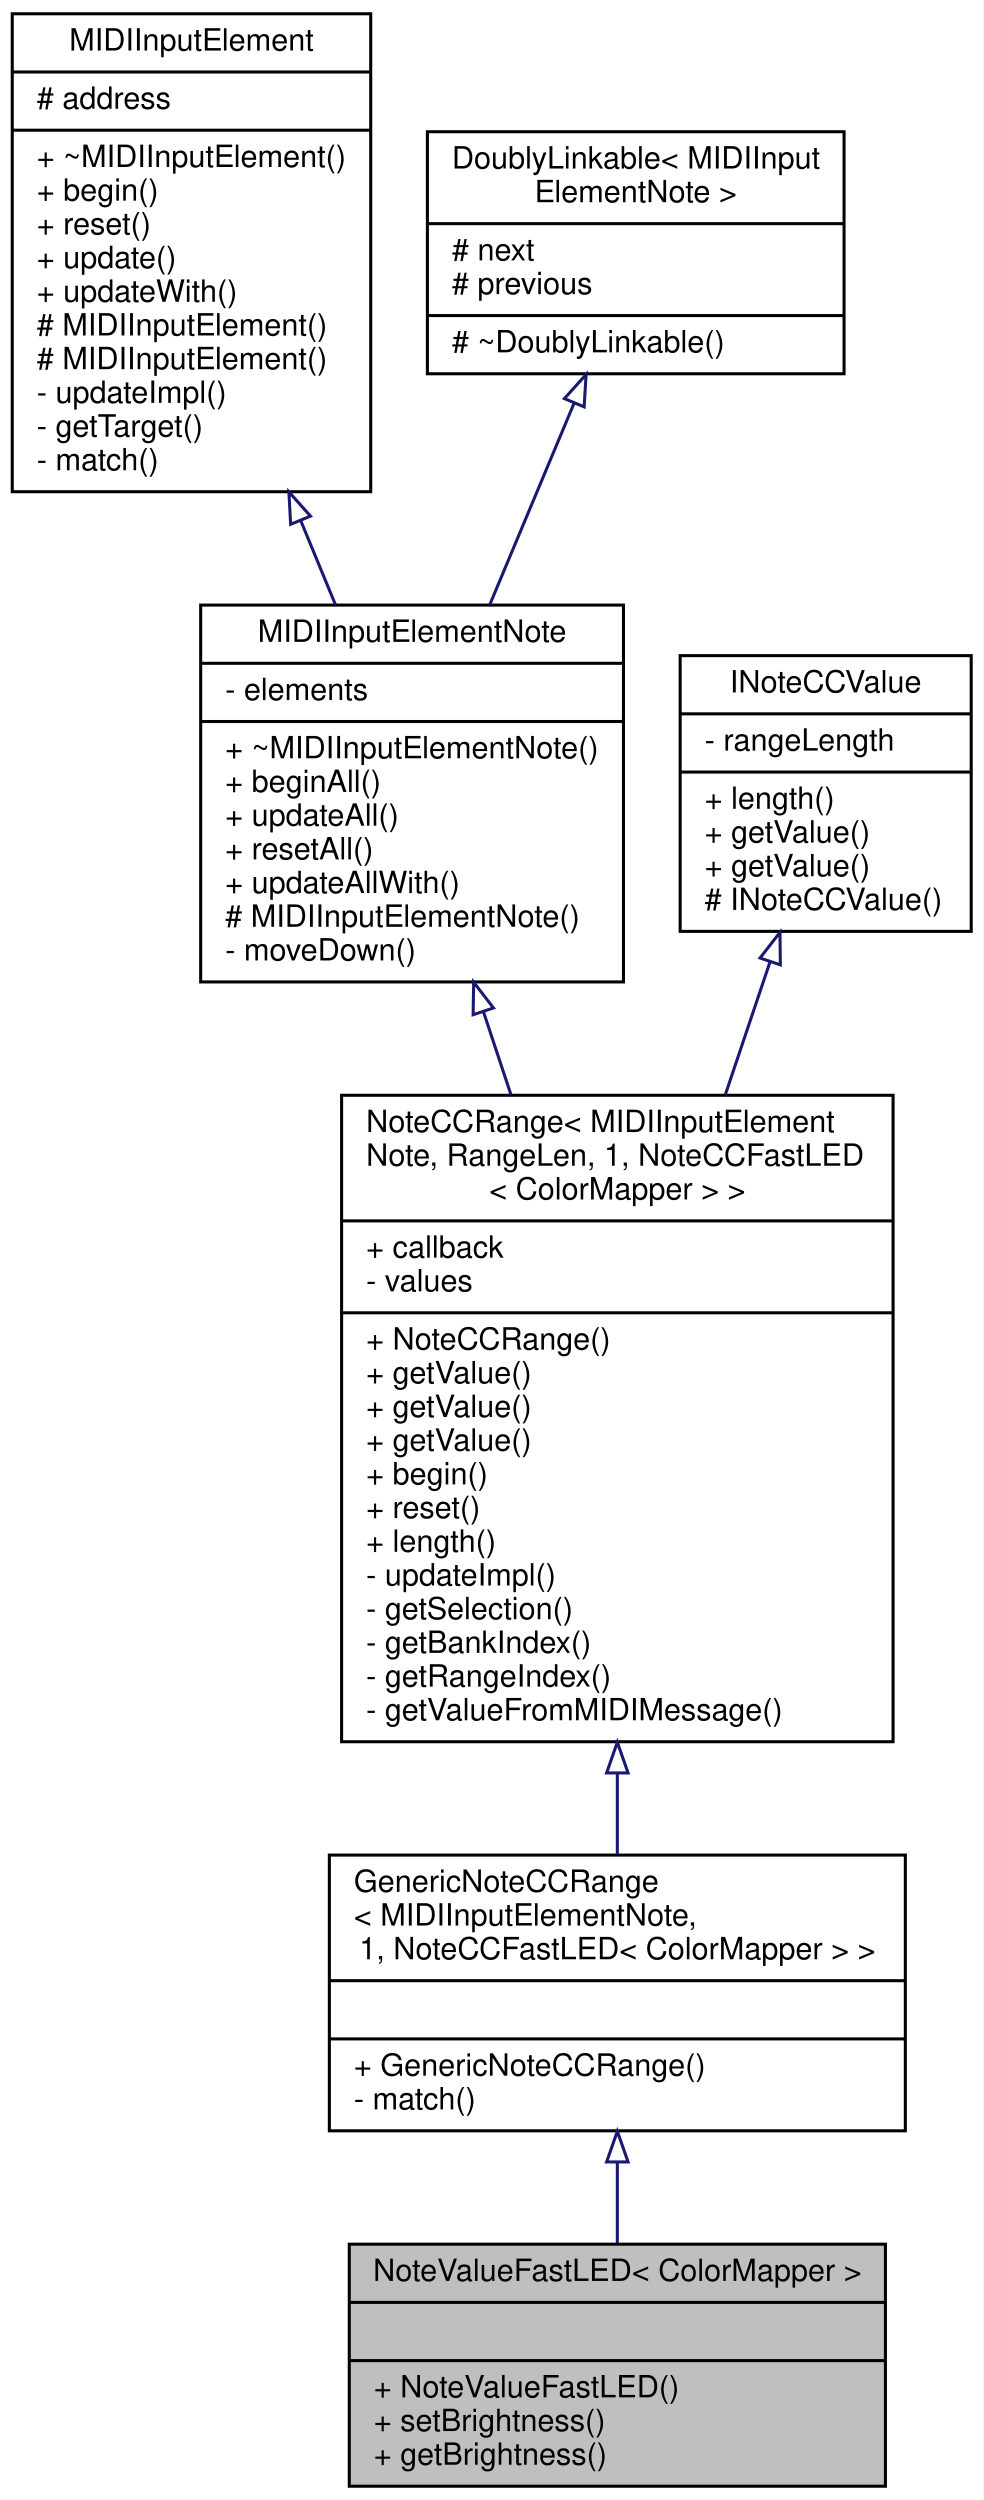
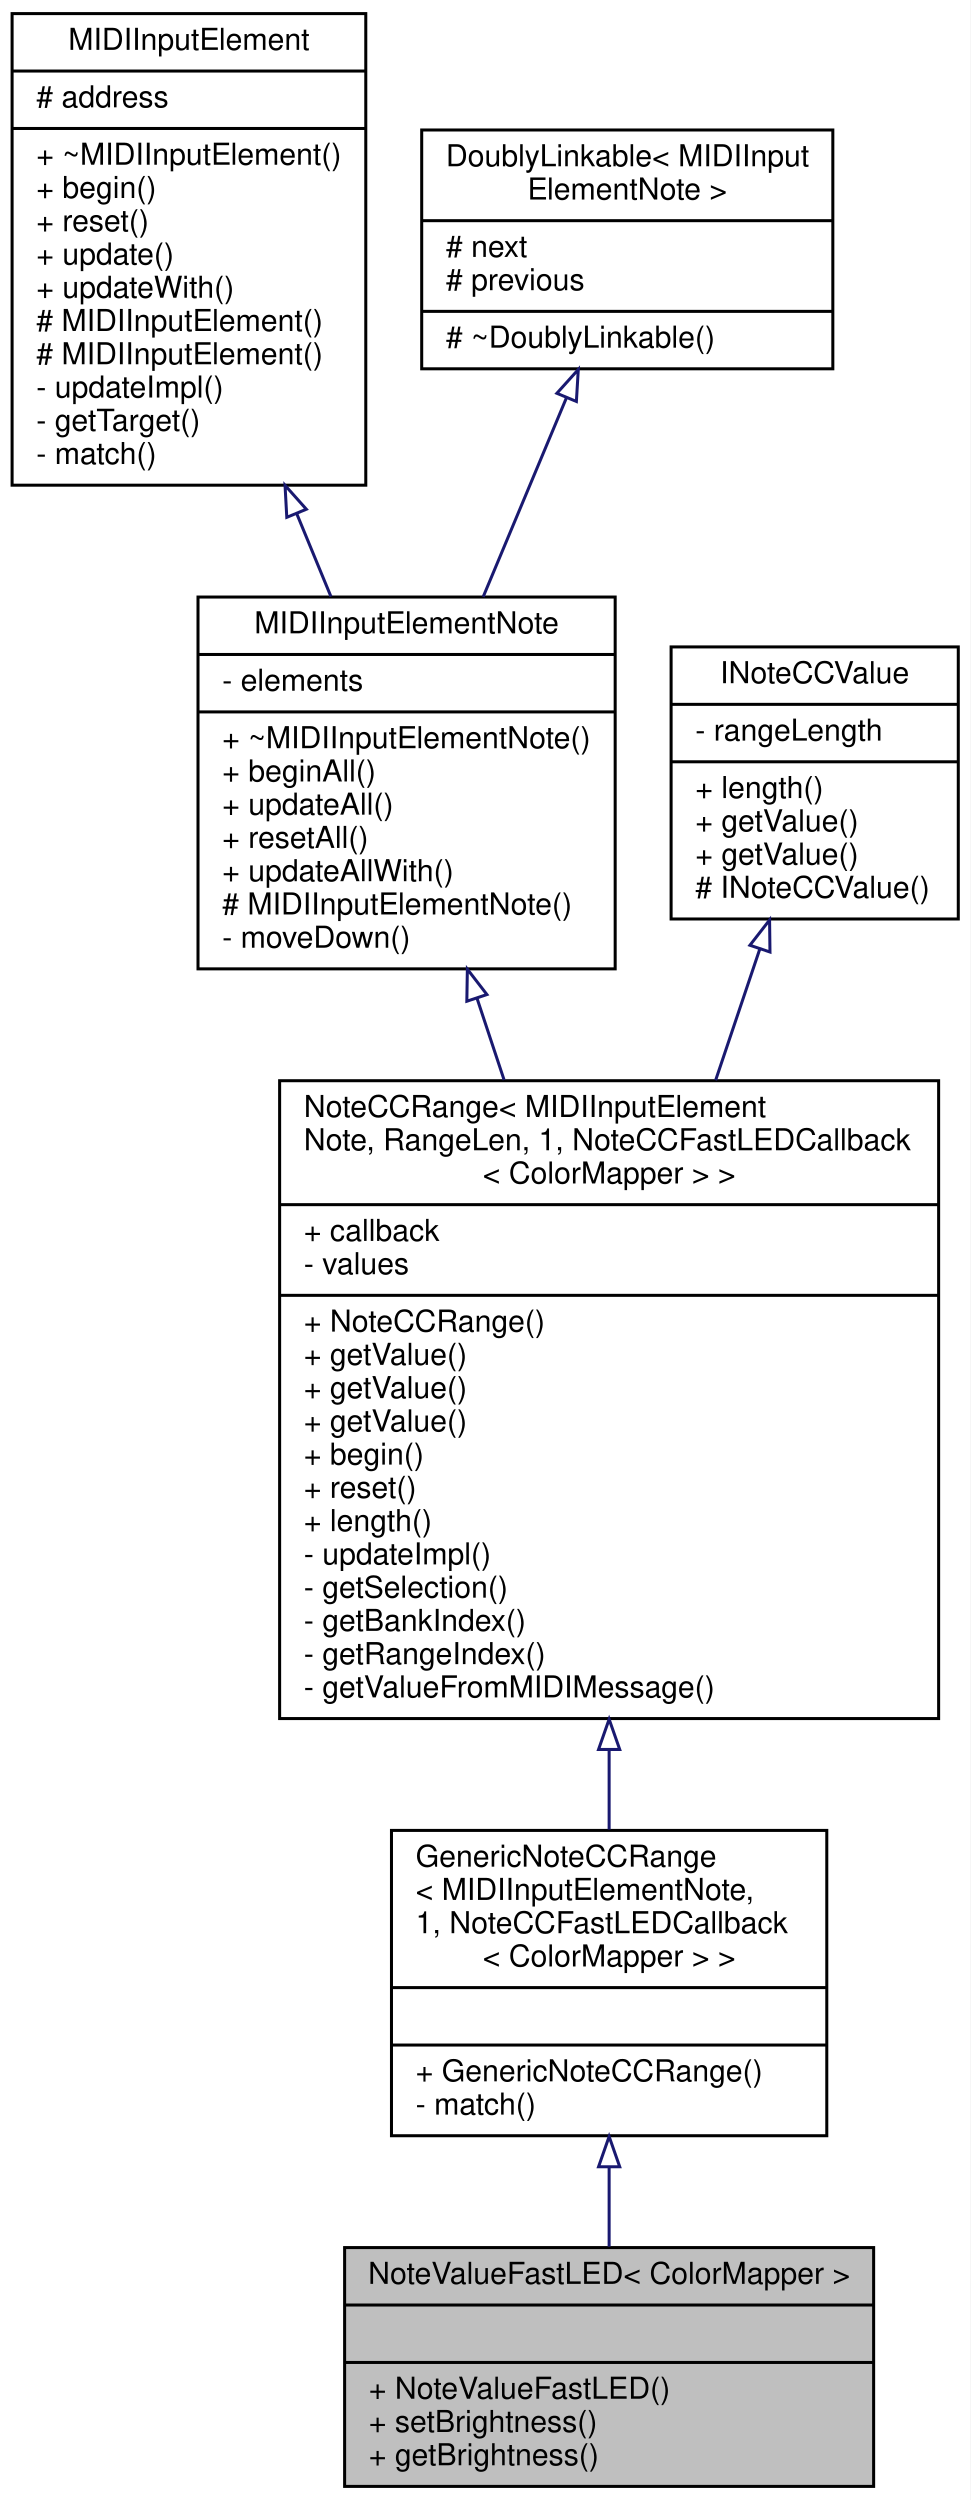
- <svg xmlns="http://www.w3.org/2000/svg" xmlns:xlink="http://www.w3.org/1999/xlink" width="321pt" height="816pt" viewBox="0.00 0.00 321.00 816.00">
-   <g id="graph0" class="graph" transform="scale(1 1) rotate(0) translate(4 812)">
-     <polygon fill="white" stroke="none" points="-4,4 -4,-812 317,-812 317,4 -4,4" />
+ <svg xmlns="http://www.w3.org/2000/svg" xmlns:xlink="http://www.w3.org/1999/xlink" width="321pt" height="827pt" viewBox="0.00 0.00 321.00 827.00">
+   <g id="graph0" class="graph" transform="scale(1 1) rotate(0) translate(4 823)">
+     <polygon fill="white" stroke="none" points="-4,4 -4,-823 317,-823 317,4 -4,4" />
    <g id="node1" class="node">
      <g id="a_node1">
        <a xlink:title=" ">
          <polygon fill="#bfbfbf" stroke="black" points="110,-0.5 110,-79.5 285,-79.5 285,-0.5 110,-0.5" />
          <text text-anchor="middle" x="197.5" y="-67.5" font-family="Helvetica,sans-Serif" font-size="10.00">NoteValueFastLED&lt; ColorMapper &gt;</text>
          <polyline fill="none" stroke="black" points="110,-60.5 285,-60.5 " />
          <text text-anchor="middle" x="197.5" y="-48.5" font-family="Helvetica,sans-Serif" font-size="10.00"> </text>
          <polyline fill="none" stroke="black" points="110,-41.5 285,-41.5 " />
          <text text-anchor="start" x="118" y="-29.5" font-family="Helvetica,sans-Serif" font-size="10.00">+ NoteValueFastLED()</text>
          <text text-anchor="start" x="118" y="-18.5" font-family="Helvetica,sans-Serif" font-size="10.00">+ setBrightness()</text>
          <text text-anchor="start" x="118" y="-7.5" font-family="Helvetica,sans-Serif" font-size="10.00">+ getBrightness()</text>
        </a>
      </g>
    </g>
    <g id="node2" class="node">
      <g id="a_node2">
        <a xlink:href="../../d5/d80/classGenericNoteCCRange.html" target="_top" xlink:title=" ">
-           <polygon fill="white" stroke="black" points="103.5,-116.5 103.5,-206.5 291.5,-206.5 291.5,-116.5 103.5,-116.5" />
-           <text text-anchor="start" x="111.5" y="-194.5" font-family="Helvetica,sans-Serif" font-size="10.00">GenericNoteCCRange</text>
-           <text text-anchor="start" x="111.5" y="-183.5" font-family="Helvetica,sans-Serif" font-size="10.00">&lt; MIDIInputElementNote,</text>
-           <text text-anchor="middle" x="197.5" y="-172.5" font-family="Helvetica,sans-Serif" font-size="10.00"> 1, NoteCCFastLED&lt; ColorMapper &gt; &gt;</text>
-           <polyline fill="none" stroke="black" points="103.5,-165.5 291.5,-165.5 " />
+           <polygon fill="white" stroke="black" points="125.5,-116.5 125.5,-217.5 269.5,-217.5 269.5,-116.5 125.5,-116.5" />
+           <text text-anchor="start" x="133.5" y="-205.5" font-family="Helvetica,sans-Serif" font-size="10.00">GenericNoteCCRange</text>
+           <text text-anchor="start" x="133.5" y="-194.5" font-family="Helvetica,sans-Serif" font-size="10.00">&lt; MIDIInputElementNote,</text>
+           <text text-anchor="start" x="133.5" y="-183.5" font-family="Helvetica,sans-Serif" font-size="10.00"> 1, NoteCCFastLEDCallback</text>
+           <text text-anchor="middle" x="197.5" y="-172.5" font-family="Helvetica,sans-Serif" font-size="10.00">&lt; ColorMapper &gt; &gt;</text>
+           <polyline fill="none" stroke="black" points="125.5,-165.5 269.5,-165.5 " />
          <text text-anchor="middle" x="197.5" y="-153.5" font-family="Helvetica,sans-Serif" font-size="10.00"> </text>
-           <polyline fill="none" stroke="black" points="103.5,-146.5 291.5,-146.5 " />
-           <text text-anchor="start" x="111.5" y="-134.5" font-family="Helvetica,sans-Serif" font-size="10.00">+ GenericNoteCCRange()</text>
-           <text text-anchor="start" x="111.5" y="-123.5" font-family="Helvetica,sans-Serif" font-size="10.00">- match()</text>
+           <polyline fill="none" stroke="black" points="125.5,-146.5 269.5,-146.5 " />
+           <text text-anchor="start" x="133.5" y="-134.5" font-family="Helvetica,sans-Serif" font-size="10.00">+ GenericNoteCCRange()</text>
+           <text text-anchor="start" x="133.5" y="-123.5" font-family="Helvetica,sans-Serif" font-size="10.00">- match()</text>
        </a>
      </g>
    </g>
    <g id="edge1" class="edge">
-       <path fill="none" stroke="midnightblue" d="M197.5,-106.079C197.5,-97.234 197.5,-88.233 197.5,-79.858" />
-       <polygon fill="none" stroke="midnightblue" points="194,-106.342 197.5,-116.342 201,-106.342 194,-106.342" />
+       <path fill="none" stroke="midnightblue" d="M197.5,-106.186C197.5,-97.221 197.5,-88.181 197.5,-79.808" />
+       <polygon fill="none" stroke="midnightblue" points="194,-106.237 197.5,-116.238 201,-106.238 194,-106.237" />
    </g>
    <g id="node3" class="node">
      <g id="a_node3">
        <a xlink:href="../../d2/df4/classNoteCCRange.html" target="_top" xlink:title=" ">
-           <polygon fill="white" stroke="black" points="107.5,-243.5 107.5,-454.5 287.5,-454.5 287.5,-243.5 107.5,-243.5" />
-           <text text-anchor="start" x="115.5" y="-442.5" font-family="Helvetica,sans-Serif" font-size="10.00">NoteCCRange&lt; MIDIInputElement</text>
-           <text text-anchor="start" x="115.5" y="-431.5" font-family="Helvetica,sans-Serif" font-size="10.00">Note, RangeLen, 1, NoteCCFastLED</text>
-           <text text-anchor="middle" x="197.5" y="-420.5" font-family="Helvetica,sans-Serif" font-size="10.00">&lt; ColorMapper &gt; &gt;</text>
-           <polyline fill="none" stroke="black" points="107.5,-413.5 287.5,-413.5 " />
-           <text text-anchor="start" x="115.5" y="-401.5" font-family="Helvetica,sans-Serif" font-size="10.00">+ callback</text>
-           <text text-anchor="start" x="115.5" y="-390.5" font-family="Helvetica,sans-Serif" font-size="10.00">- values</text>
-           <polyline fill="none" stroke="black" points="107.5,-383.5 287.5,-383.5 " />
-           <text text-anchor="start" x="115.5" y="-371.5" font-family="Helvetica,sans-Serif" font-size="10.00">+ NoteCCRange()</text>
-           <text text-anchor="start" x="115.5" y="-360.5" font-family="Helvetica,sans-Serif" font-size="10.00">+ getValue()</text>
-           <text text-anchor="start" x="115.5" y="-349.5" font-family="Helvetica,sans-Serif" font-size="10.00">+ getValue()</text>
-           <text text-anchor="start" x="115.5" y="-338.5" font-family="Helvetica,sans-Serif" font-size="10.00">+ getValue()</text>
-           <text text-anchor="start" x="115.5" y="-327.5" font-family="Helvetica,sans-Serif" font-size="10.00">+ begin()</text>
-           <text text-anchor="start" x="115.5" y="-316.5" font-family="Helvetica,sans-Serif" font-size="10.00">+ reset()</text>
-           <text text-anchor="start" x="115.5" y="-305.5" font-family="Helvetica,sans-Serif" font-size="10.00">+ length()</text>
-           <text text-anchor="start" x="115.5" y="-294.5" font-family="Helvetica,sans-Serif" font-size="10.00">- updateImpl()</text>
-           <text text-anchor="start" x="115.5" y="-283.5" font-family="Helvetica,sans-Serif" font-size="10.00">- getSelection()</text>
-           <text text-anchor="start" x="115.5" y="-272.5" font-family="Helvetica,sans-Serif" font-size="10.00">- getBankIndex()</text>
-           <text text-anchor="start" x="115.5" y="-261.5" font-family="Helvetica,sans-Serif" font-size="10.00">- getRangeIndex()</text>
-           <text text-anchor="start" x="115.5" y="-250.5" font-family="Helvetica,sans-Serif" font-size="10.00">- getValueFromMIDIMessage()</text>
+           <polygon fill="white" stroke="black" points="88.5,-254.5 88.5,-465.5 306.5,-465.5 306.5,-254.5 88.5,-254.5" />
+           <text text-anchor="start" x="96.5" y="-453.5" font-family="Helvetica,sans-Serif" font-size="10.00">NoteCCRange&lt; MIDIInputElement</text>
+           <text text-anchor="start" x="96.5" y="-442.5" font-family="Helvetica,sans-Serif" font-size="10.00">Note, RangeLen, 1, NoteCCFastLEDCallback</text>
+           <text text-anchor="middle" x="197.5" y="-431.5" font-family="Helvetica,sans-Serif" font-size="10.00">&lt; ColorMapper &gt; &gt;</text>
+           <polyline fill="none" stroke="black" points="88.5,-424.5 306.5,-424.5 " />
+           <text text-anchor="start" x="96.5" y="-412.5" font-family="Helvetica,sans-Serif" font-size="10.00">+ callback</text>
+           <text text-anchor="start" x="96.5" y="-401.5" font-family="Helvetica,sans-Serif" font-size="10.00">- values</text>
+           <polyline fill="none" stroke="black" points="88.5,-394.5 306.5,-394.5 " />
+           <text text-anchor="start" x="96.5" y="-382.5" font-family="Helvetica,sans-Serif" font-size="10.00">+ NoteCCRange()</text>
+           <text text-anchor="start" x="96.5" y="-371.5" font-family="Helvetica,sans-Serif" font-size="10.00">+ getValue()</text>
+           <text text-anchor="start" x="96.5" y="-360.5" font-family="Helvetica,sans-Serif" font-size="10.00">+ getValue()</text>
+           <text text-anchor="start" x="96.5" y="-349.5" font-family="Helvetica,sans-Serif" font-size="10.00">+ getValue()</text>
+           <text text-anchor="start" x="96.5" y="-338.5" font-family="Helvetica,sans-Serif" font-size="10.00">+ begin()</text>
+           <text text-anchor="start" x="96.5" y="-327.5" font-family="Helvetica,sans-Serif" font-size="10.00">+ reset()</text>
+           <text text-anchor="start" x="96.5" y="-316.5" font-family="Helvetica,sans-Serif" font-size="10.00">+ length()</text>
+           <text text-anchor="start" x="96.5" y="-305.5" font-family="Helvetica,sans-Serif" font-size="10.00">- updateImpl()</text>
+           <text text-anchor="start" x="96.5" y="-294.5" font-family="Helvetica,sans-Serif" font-size="10.00">- getSelection()</text>
+           <text text-anchor="start" x="96.5" y="-283.5" font-family="Helvetica,sans-Serif" font-size="10.00">- getBankIndex()</text>
+           <text text-anchor="start" x="96.5" y="-272.5" font-family="Helvetica,sans-Serif" font-size="10.00">- getRangeIndex()</text>
+           <text text-anchor="start" x="96.5" y="-261.5" font-family="Helvetica,sans-Serif" font-size="10.00">- getValueFromMIDIMessage()</text>
        </a>
      </g>
    </g>
    <g id="edge2" class="edge">
-       <path fill="none" stroke="midnightblue" d="M197.5,-233.191C197.5,-223.949 197.5,-215.017 197.5,-206.792" />
-       <polygon fill="none" stroke="midnightblue" points="194,-233.323 197.5,-243.323 201,-233.323 194,-233.323" />
+       <path fill="none" stroke="midnightblue" d="M197.5,-244.234C197.5,-235.051 197.5,-226.115 197.5,-217.787" />
+       <polygon fill="none" stroke="midnightblue" points="194,-244.28 197.5,-254.28 201,-244.28 194,-244.28" />
    </g>
    <g id="node4" class="node">
      <g id="a_node4">
        <a xlink:href="../../db/d4b/classMIDIInputElementNote.html" target="_top" xlink:title="Class for objects that listen for incoming MIDI Note events.">
-           <polygon fill="white" stroke="black" points="61.5,-491.5 61.5,-614.5 199.5,-614.5 199.5,-491.5 61.5,-491.5" />
-           <text text-anchor="middle" x="130.5" y="-602.5" font-family="Helvetica,sans-Serif" font-size="10.00">MIDIInputElementNote</text>
-           <polyline fill="none" stroke="black" points="61.5,-595.5 199.5,-595.5 " />
-           <text text-anchor="start" x="69.5" y="-583.5" font-family="Helvetica,sans-Serif" font-size="10.00">- elements</text>
-           <polyline fill="none" stroke="black" points="61.5,-576.5 199.5,-576.5 " />
-           <text text-anchor="start" x="69.5" y="-564.5" font-family="Helvetica,sans-Serif" font-size="10.00">+ ~MIDIInputElementNote()</text>
-           <text text-anchor="start" x="69.5" y="-553.5" font-family="Helvetica,sans-Serif" font-size="10.00">+ beginAll()</text>
-           <text text-anchor="start" x="69.5" y="-542.5" font-family="Helvetica,sans-Serif" font-size="10.00">+ updateAll()</text>
-           <text text-anchor="start" x="69.5" y="-531.5" font-family="Helvetica,sans-Serif" font-size="10.00">+ resetAll()</text>
-           <text text-anchor="start" x="69.5" y="-520.5" font-family="Helvetica,sans-Serif" font-size="10.00">+ updateAllWith()</text>
-           <text text-anchor="start" x="69.5" y="-509.5" font-family="Helvetica,sans-Serif" font-size="10.00"># MIDIInputElementNote()</text>
-           <text text-anchor="start" x="69.5" y="-498.5" font-family="Helvetica,sans-Serif" font-size="10.00">- moveDown()</text>
+           <polygon fill="white" stroke="black" points="61.5,-502.5 61.5,-625.5 199.5,-625.5 199.5,-502.5 61.5,-502.5" />
+           <text text-anchor="middle" x="130.5" y="-613.5" font-family="Helvetica,sans-Serif" font-size="10.00">MIDIInputElementNote</text>
+           <polyline fill="none" stroke="black" points="61.5,-606.5 199.5,-606.5 " />
+           <text text-anchor="start" x="69.5" y="-594.5" font-family="Helvetica,sans-Serif" font-size="10.00">- elements</text>
+           <polyline fill="none" stroke="black" points="61.5,-587.5 199.5,-587.5 " />
+           <text text-anchor="start" x="69.5" y="-575.5" font-family="Helvetica,sans-Serif" font-size="10.00">+ ~MIDIInputElementNote()</text>
+           <text text-anchor="start" x="69.5" y="-564.5" font-family="Helvetica,sans-Serif" font-size="10.00">+ beginAll()</text>
+           <text text-anchor="start" x="69.5" y="-553.5" font-family="Helvetica,sans-Serif" font-size="10.00">+ updateAll()</text>
+           <text text-anchor="start" x="69.5" y="-542.5" font-family="Helvetica,sans-Serif" font-size="10.00">+ resetAll()</text>
+           <text text-anchor="start" x="69.5" y="-531.5" font-family="Helvetica,sans-Serif" font-size="10.00">+ updateAllWith()</text>
+           <text text-anchor="start" x="69.5" y="-520.5" font-family="Helvetica,sans-Serif" font-size="10.00"># MIDIInputElementNote()</text>
+           <text text-anchor="start" x="69.5" y="-509.5" font-family="Helvetica,sans-Serif" font-size="10.00">- moveDown()</text>
        </a>
      </g>
    </g>
    <g id="edge3" class="edge">
-       <path fill="none" stroke="midnightblue" d="M153.822,-481.685C156.722,-472.944 159.733,-463.864 162.758,-454.744" />
-       <polygon fill="none" stroke="midnightblue" points="150.428,-480.8 150.602,-491.393 157.072,-483.004 150.428,-480.8" />
+       <path fill="none" stroke="midnightblue" d="M153.822,-492.685C156.722,-483.944 159.733,-474.864 162.758,-465.744" />
+       <polygon fill="none" stroke="midnightblue" points="150.428,-491.8 150.602,-502.393 157.072,-494.004 150.428,-491.8" />
    </g>
    <g id="node5" class="node">
      <g id="a_node5">
        <a xlink:href="../../d9/db1/classMIDIInputElement.html" target="_top" xlink:title="A class for objects that listen for incoming MIDI events.">
-           <polygon fill="white" stroke="black" points="0,-651.5 0,-807.5 117,-807.5 117,-651.5 0,-651.5" />
-           <text text-anchor="middle" x="58.5" y="-795.5" font-family="Helvetica,sans-Serif" font-size="10.00">MIDIInputElement</text>
-           <polyline fill="none" stroke="black" points="0,-788.5 117,-788.5 " />
-           <text text-anchor="start" x="8" y="-776.5" font-family="Helvetica,sans-Serif" font-size="10.00"># address</text>
-           <polyline fill="none" stroke="black" points="0,-769.5 117,-769.5 " />
-           <text text-anchor="start" x="8" y="-757.5" font-family="Helvetica,sans-Serif" font-size="10.00">+ ~MIDIInputElement()</text>
-           <text text-anchor="start" x="8" y="-746.5" font-family="Helvetica,sans-Serif" font-size="10.00">+ begin()</text>
-           <text text-anchor="start" x="8" y="-735.5" font-family="Helvetica,sans-Serif" font-size="10.00">+ reset()</text>
-           <text text-anchor="start" x="8" y="-724.5" font-family="Helvetica,sans-Serif" font-size="10.00">+ update()</text>
-           <text text-anchor="start" x="8" y="-713.5" font-family="Helvetica,sans-Serif" font-size="10.00">+ updateWith()</text>
+           <polygon fill="white" stroke="black" points="0,-662.5 0,-818.5 117,-818.5 117,-662.5 0,-662.5" />
+           <text text-anchor="middle" x="58.5" y="-806.5" font-family="Helvetica,sans-Serif" font-size="10.00">MIDIInputElement</text>
+           <polyline fill="none" stroke="black" points="0,-799.5 117,-799.5 " />
+           <text text-anchor="start" x="8" y="-787.5" font-family="Helvetica,sans-Serif" font-size="10.00"># address</text>
+           <polyline fill="none" stroke="black" points="0,-780.5 117,-780.5 " />
+           <text text-anchor="start" x="8" y="-768.5" font-family="Helvetica,sans-Serif" font-size="10.00">+ ~MIDIInputElement()</text>
+           <text text-anchor="start" x="8" y="-757.5" font-family="Helvetica,sans-Serif" font-size="10.00">+ begin()</text>
+           <text text-anchor="start" x="8" y="-746.5" font-family="Helvetica,sans-Serif" font-size="10.00">+ reset()</text>
+           <text text-anchor="start" x="8" y="-735.5" font-family="Helvetica,sans-Serif" font-size="10.00">+ update()</text>
+           <text text-anchor="start" x="8" y="-724.5" font-family="Helvetica,sans-Serif" font-size="10.00">+ updateWith()</text>
+           <text text-anchor="start" x="8" y="-713.5" font-family="Helvetica,sans-Serif" font-size="10.00"># MIDIInputElement()</text>
          <text text-anchor="start" x="8" y="-702.5" font-family="Helvetica,sans-Serif" font-size="10.00"># MIDIInputElement()</text>
-           <text text-anchor="start" x="8" y="-691.5" font-family="Helvetica,sans-Serif" font-size="10.00"># MIDIInputElement()</text>
-           <text text-anchor="start" x="8" y="-680.5" font-family="Helvetica,sans-Serif" font-size="10.00">- updateImpl()</text>
-           <text text-anchor="start" x="8" y="-669.5" font-family="Helvetica,sans-Serif" font-size="10.00">- getTarget()</text>
-           <text text-anchor="start" x="8" y="-658.5" font-family="Helvetica,sans-Serif" font-size="10.00">- match()</text>
+           <text text-anchor="start" x="8" y="-691.5" font-family="Helvetica,sans-Serif" font-size="10.00">- updateImpl()</text>
+           <text text-anchor="start" x="8" y="-680.5" font-family="Helvetica,sans-Serif" font-size="10.00">- getTarget()</text>
+           <text text-anchor="start" x="8" y="-669.5" font-family="Helvetica,sans-Serif" font-size="10.00">- match()</text>
        </a>
      </g>
    </g>
    <g id="edge4" class="edge">
-       <path fill="none" stroke="midnightblue" d="M94.119,-642.174C97.956,-632.873 101.8,-623.559 105.474,-614.653" />
-       <polygon fill="none" stroke="midnightblue" points="90.869,-640.875 90.29,-651.454 97.34,-643.545 90.869,-640.875" />
+       <path fill="none" stroke="midnightblue" d="M94.119,-653.174C97.956,-643.873 101.8,-634.559 105.474,-625.653" />
+       <polygon fill="none" stroke="midnightblue" points="90.869,-651.875 90.29,-662.454 97.34,-654.545 90.869,-651.875" />
    </g>
    <g id="node6" class="node">
      <g id="a_node6">
        <a xlink:href="../../d4/d23/classDoublyLinkable.html" target="_top" xlink:title=" ">
-           <polygon fill="white" stroke="black" points="135.5,-690 135.5,-769 271.5,-769 271.5,-690 135.5,-690" />
-           <text text-anchor="start" x="143.5" y="-757" font-family="Helvetica,sans-Serif" font-size="10.00">DoublyLinkable&lt; MIDIInput</text>
-           <text text-anchor="middle" x="203.5" y="-746" font-family="Helvetica,sans-Serif" font-size="10.00">ElementNote &gt;</text>
-           <polyline fill="none" stroke="black" points="135.5,-739 271.5,-739 " />
-           <text text-anchor="start" x="143.5" y="-727" font-family="Helvetica,sans-Serif" font-size="10.00"># next</text>
-           <text text-anchor="start" x="143.5" y="-716" font-family="Helvetica,sans-Serif" font-size="10.00"># previous</text>
-           <polyline fill="none" stroke="black" points="135.5,-709 271.5,-709 " />
-           <text text-anchor="start" x="143.5" y="-697" font-family="Helvetica,sans-Serif" font-size="10.00"># ~DoublyLinkable()</text>
+           <polygon fill="white" stroke="black" points="135.5,-701 135.5,-780 271.5,-780 271.5,-701 135.5,-701" />
+           <text text-anchor="start" x="143.5" y="-768" font-family="Helvetica,sans-Serif" font-size="10.00">DoublyLinkable&lt; MIDIInput</text>
+           <text text-anchor="middle" x="203.5" y="-757" font-family="Helvetica,sans-Serif" font-size="10.00">ElementNote &gt;</text>
+           <polyline fill="none" stroke="black" points="135.5,-750 271.5,-750 " />
+           <text text-anchor="start" x="143.5" y="-738" font-family="Helvetica,sans-Serif" font-size="10.00"># next</text>
+           <text text-anchor="start" x="143.5" y="-727" font-family="Helvetica,sans-Serif" font-size="10.00"># previous</text>
+           <polyline fill="none" stroke="black" points="135.5,-720 271.5,-720 " />
+           <text text-anchor="start" x="143.5" y="-708" font-family="Helvetica,sans-Serif" font-size="10.00"># ~DoublyLinkable()</text>
        </a>
      </g>
    </g>
    <g id="edge5" class="edge">
-       <path fill="none" stroke="midnightblue" d="M183.376,-680.395C174.86,-660.039 164.844,-636.097 155.833,-614.557" />
-       <polygon fill="none" stroke="midnightblue" points="180.211,-681.898 187.299,-689.773 186.668,-679.197 180.211,-681.898" />
+       <path fill="none" stroke="midnightblue" d="M183.376,-691.395C174.86,-671.039 164.844,-647.097 155.833,-625.557" />
+       <polygon fill="none" stroke="midnightblue" points="180.211,-692.898 187.299,-700.773 186.668,-690.197 180.211,-692.898" />
    </g>
    <g id="node7" class="node">
      <g id="a_node7">
        <a xlink:href="../../d7/dab/classINoteCCValue.html" target="_top" xlink:title=" ">
-           <polygon fill="white" stroke="black" points="218,-508 218,-598 313,-598 313,-508 218,-508" />
-           <text text-anchor="middle" x="265.5" y="-586" font-family="Helvetica,sans-Serif" font-size="10.00">INoteCCValue</text>
-           <polyline fill="none" stroke="black" points="218,-579 313,-579 " />
-           <text text-anchor="start" x="226" y="-567" font-family="Helvetica,sans-Serif" font-size="10.00">- rangeLength</text>
-           <polyline fill="none" stroke="black" points="218,-560 313,-560 " />
-           <text text-anchor="start" x="226" y="-548" font-family="Helvetica,sans-Serif" font-size="10.00">+ length()</text>
+           <polygon fill="white" stroke="black" points="218,-519 218,-609 313,-609 313,-519 218,-519" />
+           <text text-anchor="middle" x="265.5" y="-597" font-family="Helvetica,sans-Serif" font-size="10.00">INoteCCValue</text>
+           <polyline fill="none" stroke="black" points="218,-590 313,-590 " />
+           <text text-anchor="start" x="226" y="-578" font-family="Helvetica,sans-Serif" font-size="10.00">- rangeLength</text>
+           <polyline fill="none" stroke="black" points="218,-571 313,-571 " />
+           <text text-anchor="start" x="226" y="-559" font-family="Helvetica,sans-Serif" font-size="10.00">+ length()</text>
+           <text text-anchor="start" x="226" y="-548" font-family="Helvetica,sans-Serif" font-size="10.00">+ getValue()</text>
          <text text-anchor="start" x="226" y="-537" font-family="Helvetica,sans-Serif" font-size="10.00">+ getValue()</text>
-           <text text-anchor="start" x="226" y="-526" font-family="Helvetica,sans-Serif" font-size="10.00">+ getValue()</text>
-           <text text-anchor="start" x="226" y="-515" font-family="Helvetica,sans-Serif" font-size="10.00"># INoteCCValue()</text>
+           <text text-anchor="start" x="226" y="-526" font-family="Helvetica,sans-Serif" font-size="10.00"># INoteCCValue()</text>
        </a>
      </g>
    </g>
    <g id="edge6" class="edge">
-       <path fill="none" stroke="midnightblue" d="M247.363,-498.122C242.822,-484.632 237.794,-469.696 232.729,-454.652" />
-       <polygon fill="none" stroke="midnightblue" points="244.07,-499.309 250.577,-507.67 250.704,-497.076 244.07,-499.309" />
+       <path fill="none" stroke="midnightblue" d="M247.363,-509.122C242.822,-495.632 237.794,-480.696 232.729,-465.652" />
+       <polygon fill="none" stroke="midnightblue" points="244.07,-510.309 250.577,-518.67 250.704,-508.076 244.07,-510.309" />
    </g>
  </g>
</svg>
